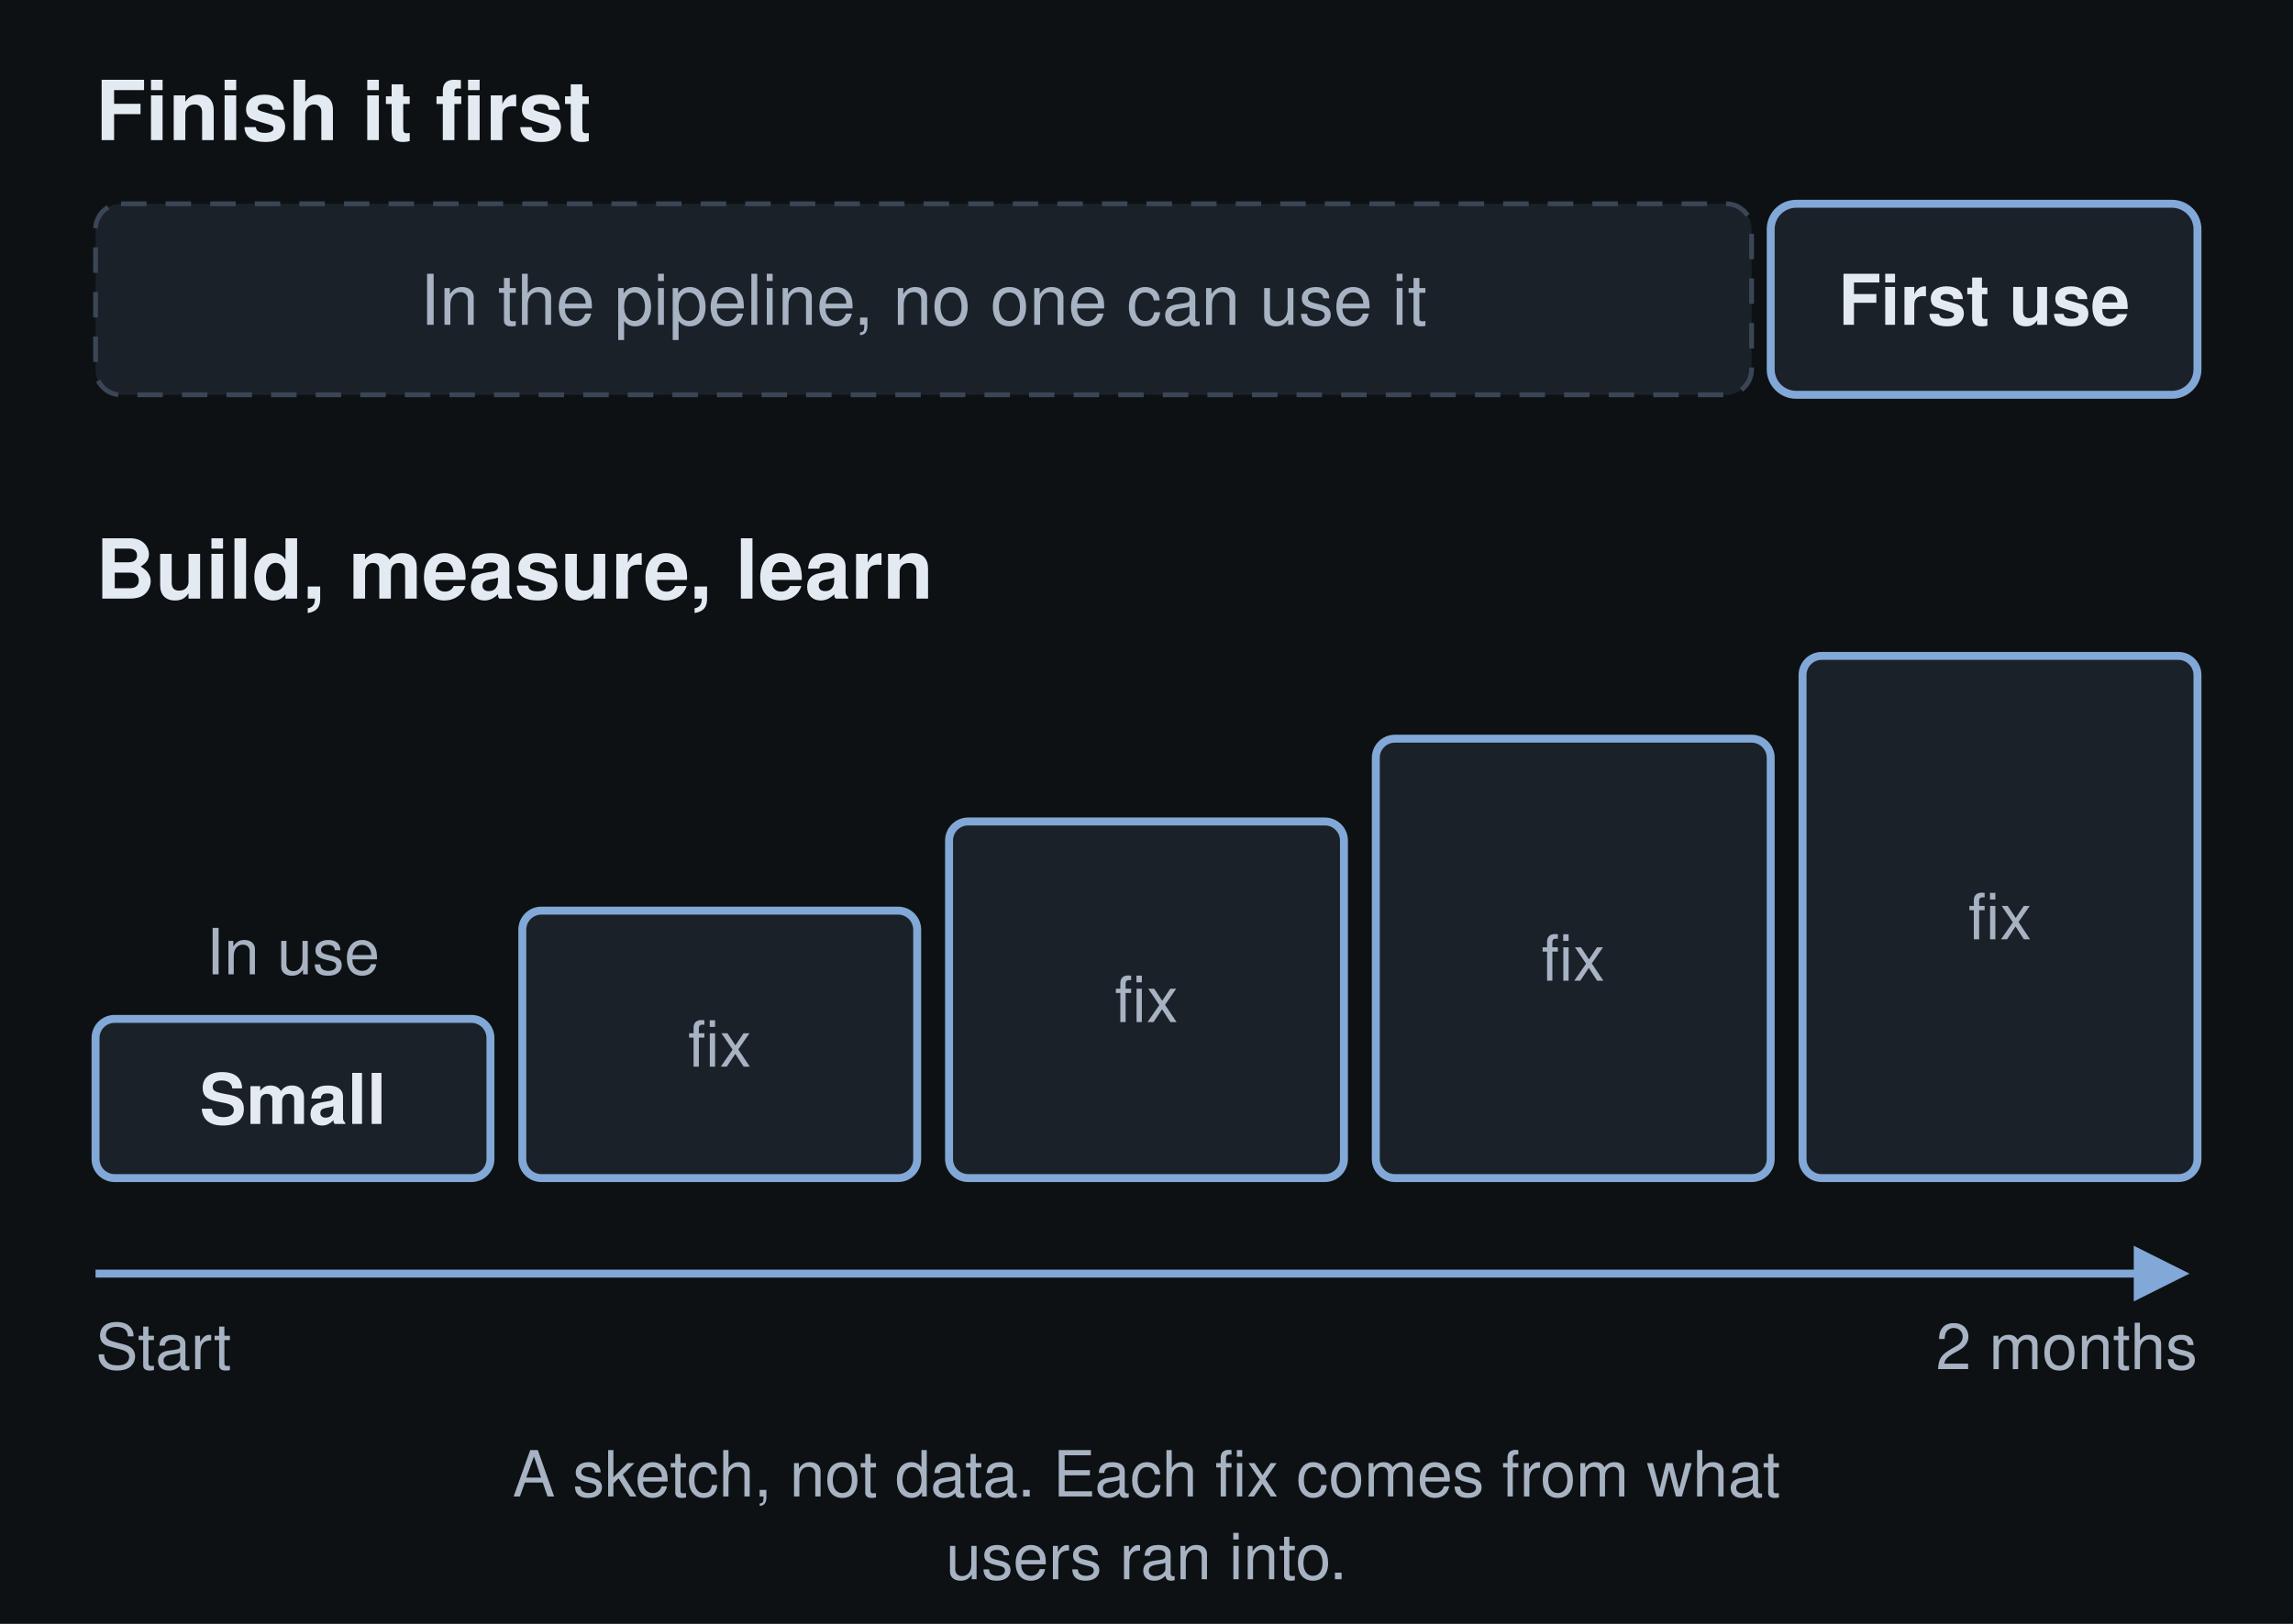
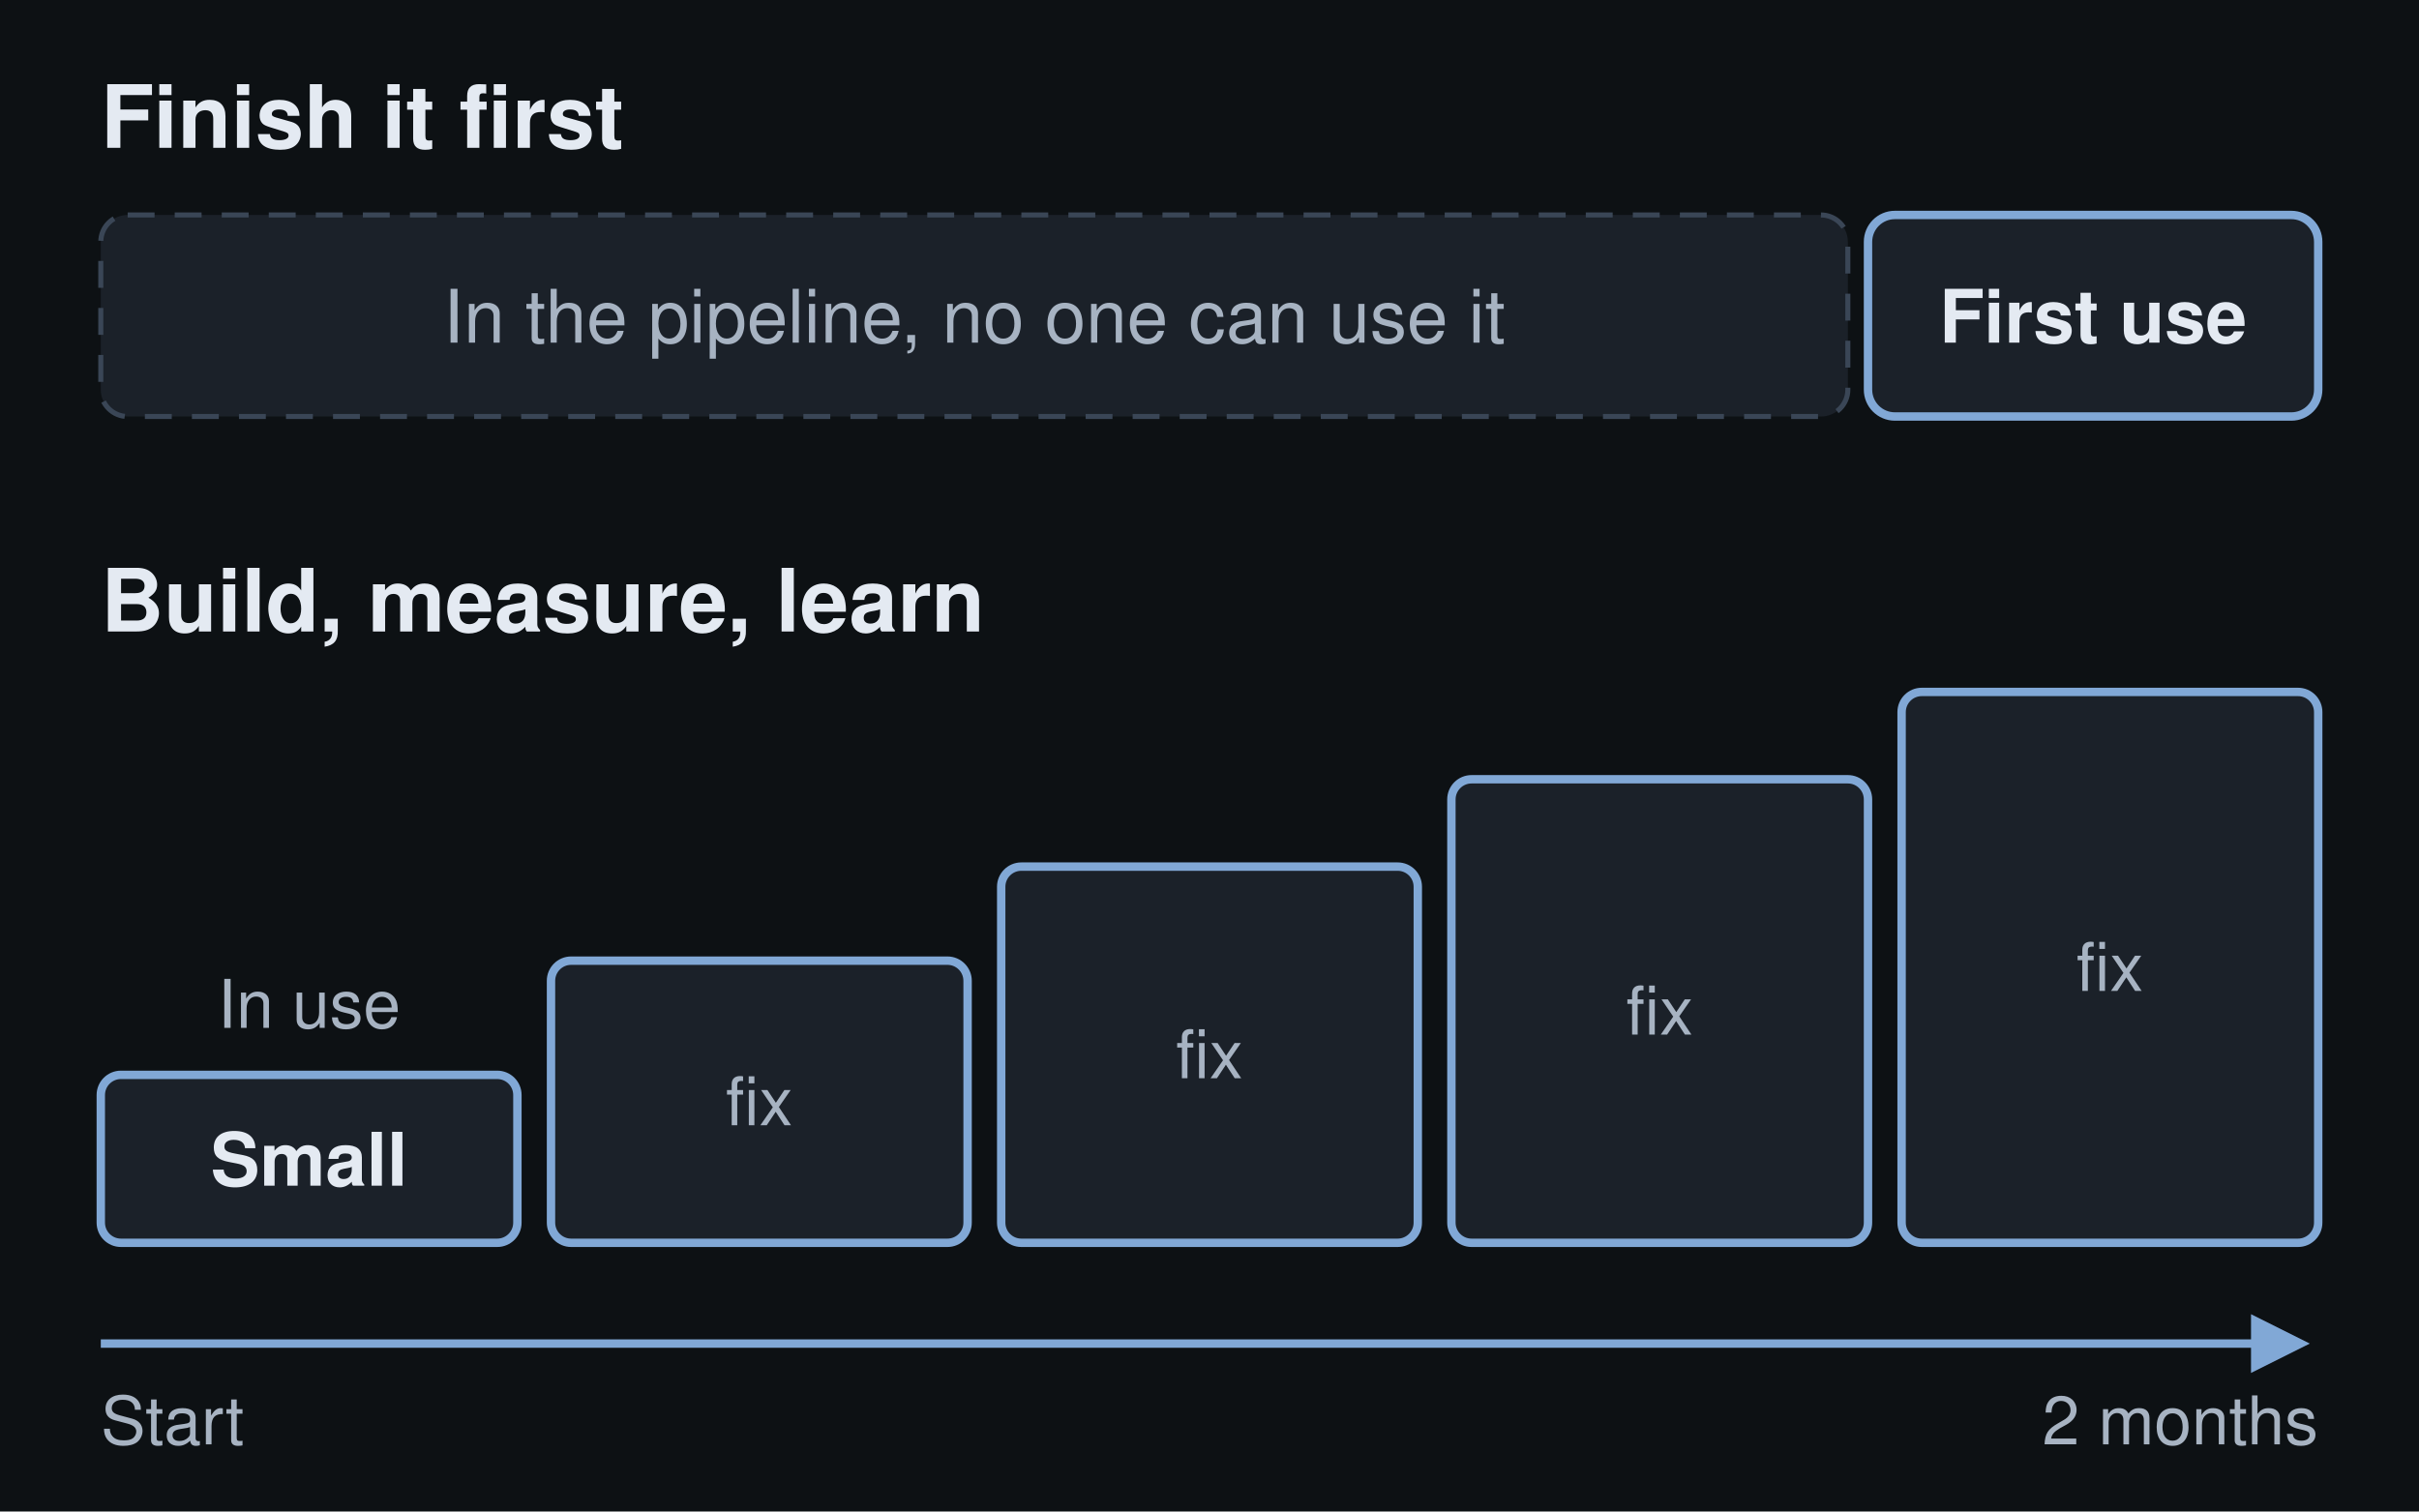
- <svg xmlns="http://www.w3.org/2000/svg" viewBox="0 0 720 510" width="720" height="510" role="img" aria-label="Two timelines over the same 2 months, drawn as a sketch and not from data. In the first, the work sits in the pipeline, and first use and first feedback only come at the end. In the second, a small version is in use near the start, and it gets better in steps as users show what to fix">
+ <svg xmlns="http://www.w3.org/2000/svg" viewBox="0 0 720 450" width="720" height="450" role="img" aria-label="Two timelines over the same 2 months. In the first, the work sits in the pipeline, and first use and first feedback only come at the end. In the second, a small version is in use near the start, and it gets better in steps as users show what to fix">
  <defs>
    <marker id="arrow" viewBox="0 0 10 10" refX="8" refY="5" markerWidth="7" markerHeight="7" orient="auto">
      <path d="M0 0 L10 5 L0 10 z" fill="#81a8d6" />
    </marker>
  </defs>
-   <rect width="720" height="510" fill="#0d1114" />
+   <rect width="720" height="450" fill="#0d1114" />
  <g font-family="ui-sans-serif, system-ui, Segoe UI, Helvetica, Arial, sans-serif" fill="#e4eaf2">
    <text x="30" y="44" font-size="26" font-weight="700">Finish it first</text>
    <rect x="30" y="64" width="520" height="60" rx="8" fill="#1b2129" stroke="#3a4656" stroke-width="1.5" stroke-dasharray="8 6" />
    <text x="290" y="102" font-size="22" fill="#a7b3c2" text-anchor="middle">In the pipeline, no one can use it</text>
    <rect x="556" y="64" width="134" height="60" rx="8" fill="#1b2129" stroke="#81a8d6" stroke-width="2.5" />
    <text x="623" y="102" font-size="22" font-weight="700" text-anchor="middle">First use</text>
    <text x="30" y="188" font-size="26" font-weight="700">Build, measure, learn</text>
    <g fill="#1b2129" stroke="#81a8d6" stroke-width="2.5">
      <rect x="30" y="320" width="124" height="50" rx="6" />
      <rect x="164" y="286" width="124" height="84" rx="6" />
      <rect x="298" y="258" width="124" height="112" rx="6" />
      <rect x="432" y="232" width="124" height="138" rx="6" />
      <rect x="566" y="206" width="124" height="164" rx="6" />
    </g>
    <text x="92" y="353" font-size="22" font-weight="700" text-anchor="middle">Small</text>
    <text x="92" y="306" font-size="20" fill="#a7b3c2" text-anchor="middle">In use</text>
    <text x="226" y="335" font-size="20" fill="#a7b3c2" text-anchor="middle">fix</text>
    <text x="360" y="321" font-size="20" fill="#a7b3c2" text-anchor="middle">fix</text>
    <text x="494" y="308" font-size="20" fill="#a7b3c2" text-anchor="middle">fix</text>
    <text x="628" y="295" font-size="20" fill="#a7b3c2" text-anchor="middle">fix</text>
  </g>
  <g fill="none" stroke="#81a8d6" stroke-width="2.5">
    <path d="M30 400 H684" marker-end="url(#arrow)" />
  </g>
  <g font-family="ui-sans-serif, system-ui, Segoe UI, Helvetica, Arial, sans-serif" font-size="20" fill="#a7b3c2">
    <text x="30" y="430">Start</text>
    <text x="690" y="430" text-anchor="end">2 months</text>
-     <text x="360" y="470" text-anchor="middle">A sketch, not data. Each fix comes from what</text>
-     <text x="360" y="496" text-anchor="middle">users ran into.</text>
  </g>
</svg>
